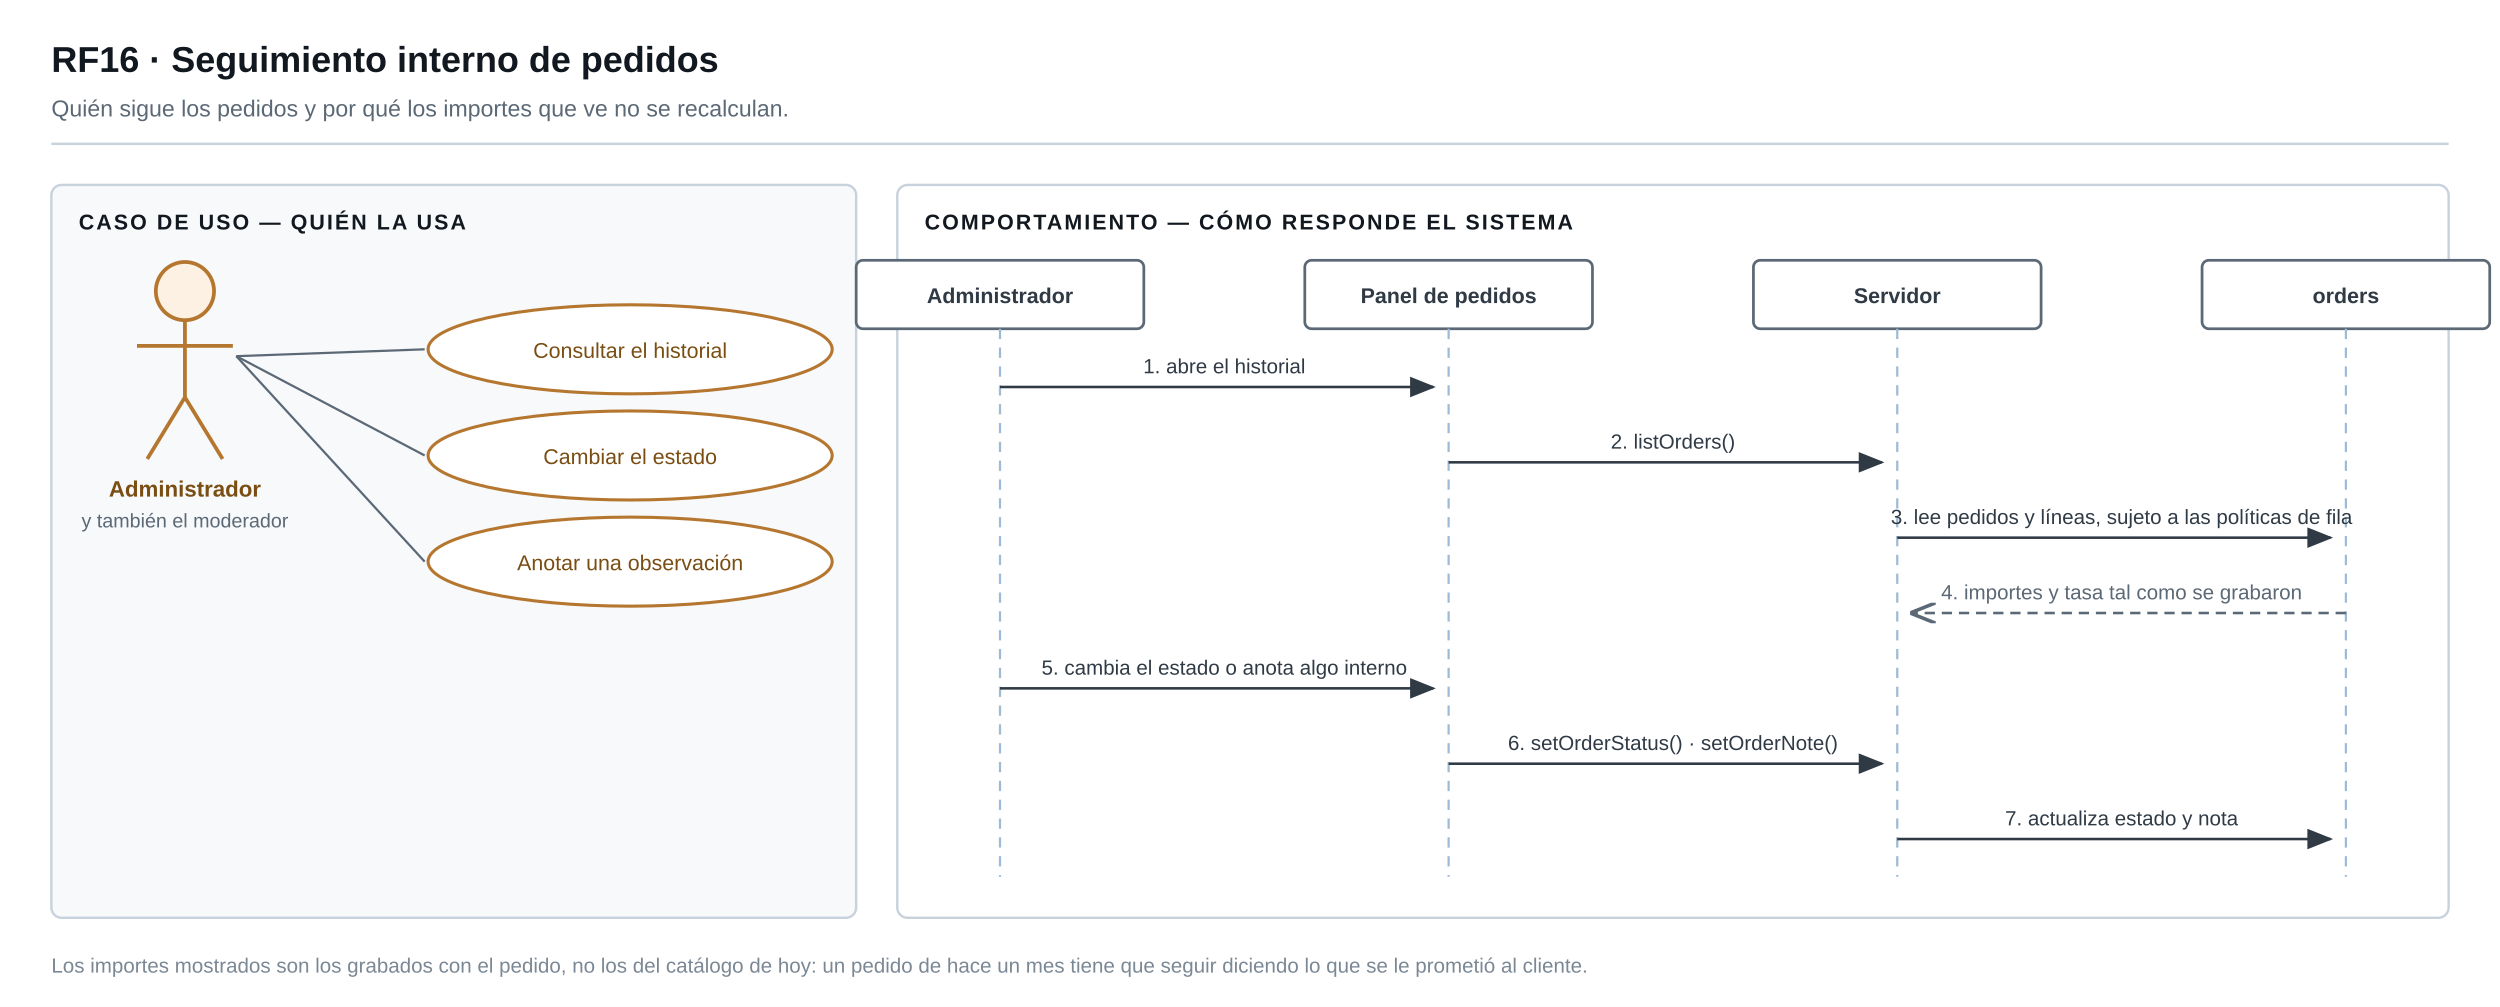
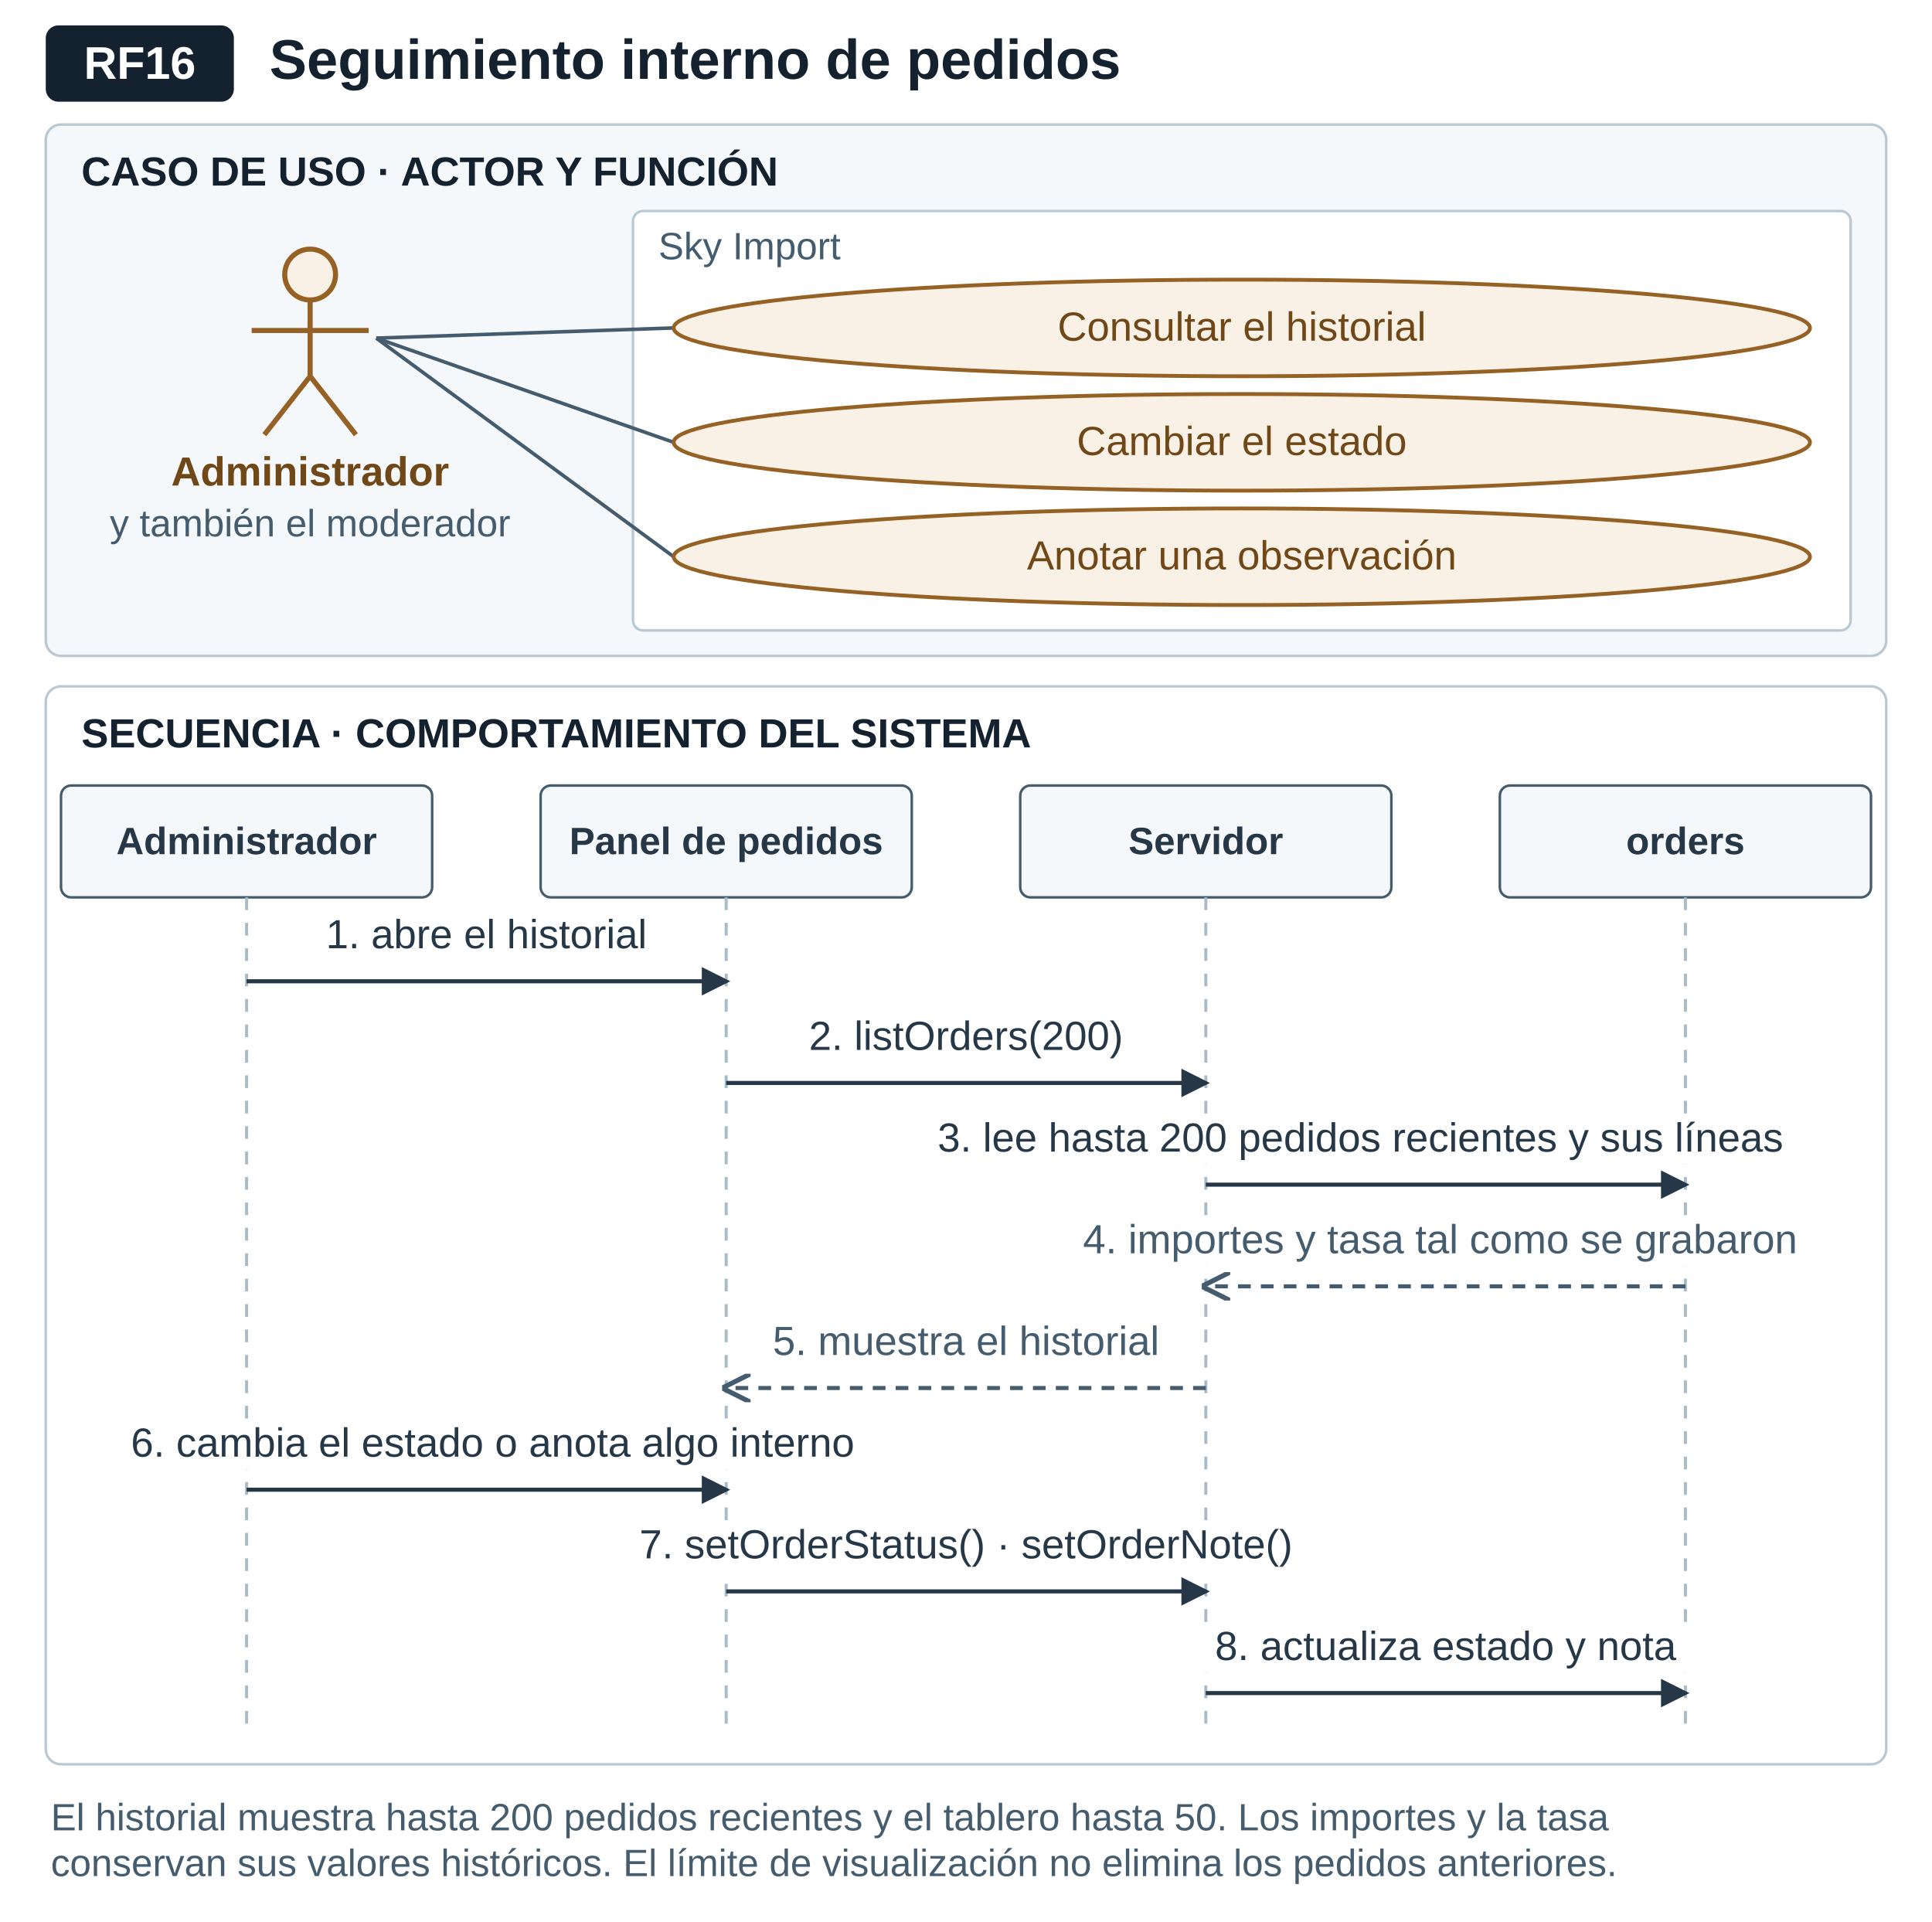
- <svg xmlns="http://www.w3.org/2000/svg" width="1460" height="588" viewBox="0 0 1460 588" font-family="Segoe UI, Arial, sans-serif">
-   <rect width="1460" height="588" fill="#ffffff" />
+ <svg xmlns="http://www.w3.org/2000/svg" width="760" height="756" viewBox="0 0 760 756" font-family="Arial, sans-serif">
+   <rect width="760" height="756" fill="#ffffff" />
  <defs>
-     <marker id="f-llena" markerWidth="10" markerHeight="8" refX="9" refY="4" orient="auto">
-       <path d="M0,0 L10,4 L0,8 z" fill="#2f3a45" />
+     <marker id="f-llena" markerWidth="7" markerHeight="7" refX="6" refY="3.5" orient="auto">
+       <path d="M0,0 L7,3.5 L0,7 z" fill="#263847" />
    </marker>
-     <marker id="f-abierta" markerWidth="10" markerHeight="8" refX="9" refY="4" orient="auto">
-       <path d="M0,0 L10,4 L0,8" fill="none" stroke="#5b6875" stroke-width="1.4" />
+     <marker id="f-abierta" markerWidth="7" markerHeight="7" refX="6" refY="3.5" orient="auto">
+       <path d="M0,0 L7,3.5 L0,7" fill="none" stroke="#455c6e" stroke-width="1.2" />
    </marker>
  </defs>
-   <text x="30" y="42" font-size="21" font-weight="700" fill="#12181f">RF16 · Seguimiento interno de pedidos</text>
-   <text x="30" y="68" font-size="13.5" fill="#5b6875">Quién sigue los pedidos y por qué los importes que ve no se recalculan.</text>
-   <line x1="30" y1="84" x2="1430" y2="84" stroke="#c8d2dc" stroke-width="1.4" />
-   <rect x="30" y="108" width="470" height="428" rx="6" fill="#f7f9fb" stroke="#c8d2dc" stroke-width="1.4" />
-   <text x="46" y="134" font-size="12.5" font-weight="700" fill="#12181f" letter-spacing="1.2">CASO DE USO — QUIÉN LA USA</text>
-   <g stroke="#b5762f" stroke-width="2.2" fill="none">
-     <circle cx="108" cy="170" r="17" fill="#fdf1e3" />
-     <line x1="108" y1="187" x2="108" y2="232" />
-     <line x1="80" y1="202" x2="136" y2="202" />
-     <line x1="108" y1="232" x2="86" y2="268" />
-     <line x1="108" y1="232" x2="130" y2="268" />
+   <rect x="18" y="10" width="74" height="30" rx="5" fill="#14212e" />
+   <text x="55" y="31" text-anchor="middle" font-size="18" font-weight="700" fill="#ffffff">
+     <tspan x="55" dy="0">RF16</tspan>
+   </text>
+   <text x="106" y="31" text-anchor="start" font-size="22" font-weight="700" fill="#14212e">
+     <tspan x="106" dy="0">Seguimiento interno de pedidos</tspan>
+   </text>
+   <rect x="18" y="49" width="724" height="209" rx="6" fill="#f5f8fa" stroke="#bac8d3" />
+   <text x="32" y="73" text-anchor="start" font-size="16" font-weight="700" fill="#14212e">
+     <tspan x="32" dy="0">CASO DE USO · ACTOR Y FUNCIÓN</tspan>
+   </text>
+   <rect x="249" y="83" width="479" height="165" rx="4" fill="#ffffff" stroke="#bac8d3" />
+   <text x="259" y="102" text-anchor="start" font-size="15" font-weight="400" fill="#455c6e">
+     <tspan x="259" dy="0">Sky Import</tspan>
+   </text>
+   <line x1="148" y1="133" x2="265" y2="129" stroke="#455c6e" stroke-width="1.4" />
+   <line x1="148" y1="133" x2="265" y2="174" stroke="#455c6e" stroke-width="1.4" />
+   <line x1="148" y1="133" x2="265" y2="219" stroke="#455c6e" stroke-width="1.4" />
+   <g stroke="#956124" stroke-width="2" fill="none">
+     <circle cx="122" cy="108" r="10" fill="#faf1e6" />
+     <path d="M122 118 v30 m-23,-18 h46 m-23,18 l-18,23 m18,-23 l18,23" />
  </g>
-   <text x="108" y="290" text-anchor="middle" font-size="13" font-weight="700" fill="#7a4d12">Administrador</text>
-   <text x="108" y="308" text-anchor="middle" font-size="11.5" fill="#5b6875">y también el moderador</text>
-   <ellipse cx="368" cy="204" rx="118" ry="26" fill="#ffffff" stroke="#b5762f" stroke-width="1.8" />
-   <text x="368" y="209" text-anchor="middle" font-size="12.5" fill="#7a4d12">Consultar el historial</text>
-   <line x1="138" y1="208" x2="248" y2="204" stroke="#5b6875" stroke-width="1.3" />
-   <ellipse cx="368" cy="266" rx="118" ry="26" fill="#ffffff" stroke="#b5762f" stroke-width="1.8" />
-   <text x="368" y="271" text-anchor="middle" font-size="12.5" fill="#7a4d12">Cambiar el estado</text>
-   <line x1="138" y1="208" x2="248" y2="266" stroke="#5b6875" stroke-width="1.3" />
-   <ellipse cx="368" cy="328" rx="118" ry="26" fill="#ffffff" stroke="#b5762f" stroke-width="1.8" />
-   <text x="368" y="333" text-anchor="middle" font-size="12.5" fill="#7a4d12">Anotar una observación</text>
-   <line x1="138" y1="208" x2="248" y2="328" stroke="#5b6875" stroke-width="1.3" />
-   <rect x="524" y="108" width="906" height="428" rx="6" fill="#ffffff" stroke="#c8d2dc" stroke-width="1.4" />
-   <text x="540" y="134" font-size="12.5" font-weight="700" fill="#12181f" letter-spacing="1.2">COMPORTAMIENTO — CÓMO RESPONDE EL SISTEMA</text>
-   <rect x="500" y="152" width="168" height="40" rx="4" fill="#ffffff" stroke="#5b6875" stroke-width="1.6" />
-   <text x="584" y="177" text-anchor="middle" font-size="12.5" font-weight="700" fill="#2f3a45">Administrador</text>
-   <line x1="584" y1="192" x2="584" y2="512" stroke="#9dbad6" stroke-width="1.3" stroke-dasharray="6 5" />
-   <rect x="762" y="152" width="168" height="40" rx="4" fill="#ffffff" stroke="#5b6875" stroke-width="1.6" />
-   <text x="846" y="177" text-anchor="middle" font-size="12.5" font-weight="700" fill="#2f3a45">Panel de pedidos</text>
-   <line x1="846" y1="192" x2="846" y2="512" stroke="#9dbad6" stroke-width="1.3" stroke-dasharray="6 5" />
-   <rect x="1024" y="152" width="168" height="40" rx="4" fill="#ffffff" stroke="#5b6875" stroke-width="1.6" />
-   <text x="1108" y="177" text-anchor="middle" font-size="12.5" font-weight="700" fill="#2f3a45">Servidor</text>
-   <line x1="1108" y1="192" x2="1108" y2="512" stroke="#9dbad6" stroke-width="1.3" stroke-dasharray="6 5" />
-   <rect x="1286" y="152" width="168" height="40" rx="4" fill="#ffffff" stroke="#5b6875" stroke-width="1.6" />
-   <text x="1370" y="177" text-anchor="middle" font-size="12.5" font-weight="700" fill="#2f3a45">orders</text>
-   <line x1="1370" y1="192" x2="1370" y2="512" stroke="#9dbad6" stroke-width="1.3" stroke-dasharray="6 5" />
-   <line x1="584" y1="226" x2="837" y2="226" stroke="#2f3a45" stroke-width="1.5" marker-end="url(#f-llena)" />
-   <text x="715" y="218" text-anchor="middle" font-size="12" fill="#2f3a45">1. abre el historial</text>
-   <line x1="846" y1="270" x2="1099" y2="270" stroke="#2f3a45" stroke-width="1.5" marker-end="url(#f-llena)" />
-   <text x="977" y="262" text-anchor="middle" font-size="12" fill="#2f3a45">2. listOrders()</text>
-   <line x1="1108" y1="314" x2="1361" y2="314" stroke="#2f3a45" stroke-width="1.5" marker-end="url(#f-llena)" />
-   <text x="1239" y="306" text-anchor="middle" font-size="12" fill="#2f3a45">3. lee pedidos y líneas, sujeto a las políticas de fila</text>
-   <line x1="1370" y1="358" x2="1117" y2="358" stroke="#5b6875" stroke-width="1.5" stroke-dasharray="6 4" marker-end="url(#f-abierta)" />
-   <text x="1239" y="350" text-anchor="middle" font-size="12" fill="#5b6875">4. importes y tasa tal como se grabaron</text>
-   <line x1="584" y1="402" x2="837" y2="402" stroke="#2f3a45" stroke-width="1.5" marker-end="url(#f-llena)" />
-   <text x="715" y="394" text-anchor="middle" font-size="12" fill="#2f3a45">5. cambia el estado o anota algo interno</text>
-   <line x1="846" y1="446" x2="1099" y2="446" stroke="#2f3a45" stroke-width="1.5" marker-end="url(#f-llena)" />
-   <text x="977" y="438" text-anchor="middle" font-size="12" fill="#2f3a45">6. setOrderStatus() · setOrderNote()</text>
-   <line x1="1108" y1="490" x2="1361" y2="490" stroke="#2f3a45" stroke-width="1.5" marker-end="url(#f-llena)" />
-   <text x="1239" y="482" text-anchor="middle" font-size="12" fill="#2f3a45">7. actualiza estado y nota</text>
-   <text x="30" y="568" font-size="12" fill="#7a8794">Los importes mostrados son los grabados con el pedido, no los del catálogo de hoy: un pedido de hace un mes tiene que seguir diciendo lo que se le prometió al cliente.</text>
+   <text x="122" y="191" text-anchor="middle" font-size="16" font-weight="700" fill="#704716">
+     <tspan x="122" dy="0">Administrador</tspan>
+   </text>
+   <text x="122" y="211" text-anchor="middle" font-size="15" font-weight="400" fill="#455c6e">
+     <tspan x="122" dy="0">y también el moderador</tspan>
+   </text>
+   <ellipse cx="488.5" cy="129" rx="223.5" ry="19" fill="#faf1e6" stroke="#956124" stroke-width="1.5" />
+   <text x="488.5" y="134" text-anchor="middle" font-size="16" font-weight="400" fill="#704716">
+     <tspan x="488.5" dy="0">Consultar el historial</tspan>
+   </text>
+   <ellipse cx="488.5" cy="174" rx="223.5" ry="19" fill="#faf1e6" stroke="#956124" stroke-width="1.5" />
+   <text x="488.5" y="179" text-anchor="middle" font-size="16" font-weight="400" fill="#704716">
+     <tspan x="488.5" dy="0">Cambiar el estado</tspan>
+   </text>
+   <ellipse cx="488.5" cy="219" rx="223.5" ry="19" fill="#faf1e6" stroke="#956124" stroke-width="1.5" />
+   <text x="488.5" y="224" text-anchor="middle" font-size="16" font-weight="400" fill="#704716">
+     <tspan x="488.5" dy="0">Anotar una observación</tspan>
+   </text>
+   <rect x="18" y="270" width="724" height="424" rx="6" fill="#ffffff" stroke="#bac8d3" />
+   <text x="32" y="294" text-anchor="start" font-size="16" font-weight="700" fill="#14212e">
+     <tspan x="32" dy="0">SECUENCIA · COMPORTAMIENTO DEL SISTEMA</tspan>
+   </text>
+   <rect x="24" y="309" width="146" height="44" rx="4" fill="#f5f8fa" stroke="#455c6e" />
+   <text x="97" y="336" text-anchor="middle" font-size="15" font-weight="700" fill="#263847">
+     <tspan x="97" dy="0">Administrador</tspan>
+   </text>
+   <line x1="97" y1="353" x2="97" y2="682" stroke="#a8bbc9" stroke-width="1.2" stroke-dasharray="5 5" />
+   <rect x="212.667" y="309" width="146" height="44" rx="4" fill="#f5f8fa" stroke="#455c6e" />
+   <text x="285.667" y="336" text-anchor="middle" font-size="15" font-weight="700" fill="#263847">
+     <tspan x="285.667" dy="0">Panel de pedidos</tspan>
+   </text>
+   <line x1="285.667" y1="353" x2="285.667" y2="682" stroke="#a8bbc9" stroke-width="1.2" stroke-dasharray="5 5" />
+   <rect x="401.333" y="309" width="146" height="44" rx="4" fill="#f5f8fa" stroke="#455c6e" />
+   <text x="474.333" y="336" text-anchor="middle" font-size="15" font-weight="700" fill="#263847">
+     <tspan x="474.333" dy="0">Servidor</tspan>
+   </text>
+   <line x1="474.333" y1="353" x2="474.333" y2="682" stroke="#a8bbc9" stroke-width="1.2" stroke-dasharray="5 5" />
+   <rect x="590" y="309" width="146" height="44" rx="4" fill="#f5f8fa" stroke="#455c6e" />
+   <text x="663" y="336" text-anchor="middle" font-size="15" font-weight="700" fill="#263847">
+     <tspan x="663" dy="0">orders</tspan>
+   </text>
+   <line x1="663" y1="353" x2="663" y2="682" stroke="#a8bbc9" stroke-width="1.2" stroke-dasharray="5 5" />
+   <rect x="114.573" y="359" width="153.52" height="19" rx="2" fill="#ffffff" />
+   <text x="191.333" y="373" text-anchor="middle" font-size="16" font-weight="400" fill="#263847">
+     <tspan x="191.333" dy="0">1. abre el historial</tspan>
+   </text>
+   <line x1="97" y1="386" x2="285.667" y2="386" stroke="#263847" stroke-width="1.6" marker-end="url(#f-llena)" />
+   <rect x="300.68" y="399" width="158.64" height="19" rx="2" fill="#ffffff" />
+   <text x="380" y="413" text-anchor="middle" font-size="16" font-weight="400" fill="#263847">
+     <tspan x="380" dy="0">2. listOrders(200)</tspan>
+   </text>
+   <line x1="285.667" y1="426" x2="474.333" y2="426" stroke="#263847" stroke-width="1.6" marker-end="url(#f-llena)" />
+   <rect x="348.32" y="439" width="373.68" height="19" rx="2" fill="#ffffff" />
+   <text x="535.16" y="453" text-anchor="middle" font-size="16" font-weight="400" fill="#263847">
+     <tspan x="535.16" dy="0">3. lee hasta 200 pedidos recientes y sus líneas</tspan>
+   </text>
+   <line x1="474.333" y1="466" x2="663" y2="466" stroke="#263847" stroke-width="1.6" marker-end="url(#f-llena)" />
+   <rect x="411.04" y="479" width="310.96" height="19" rx="2" fill="#ffffff" />
+   <text x="566.52" y="493" text-anchor="middle" font-size="16" font-weight="400" fill="#455c6e">
+     <tspan x="566.52" dy="0">4. importes y tasa tal como se grabaron</tspan>
+   </text>
+   <line x1="663" y1="506" x2="474.333" y2="506" stroke="#455c6e" stroke-width="1.6" stroke-dasharray="5 4" marker-end="url(#f-abierta)" />
+   <rect x="290.28" y="519" width="179.44" height="19" rx="2" fill="#ffffff" />
+   <text x="380" y="533" text-anchor="middle" font-size="16" font-weight="400" fill="#455c6e">
+     <tspan x="380" dy="0">5. muestra el historial</tspan>
+   </text>
+   <line x1="474.333" y1="546" x2="285.667" y2="546" stroke="#455c6e" stroke-width="1.6" stroke-dasharray="5 4" marker-end="url(#f-abierta)" />
+   <rect x="38" y="559" width="311.6" height="19" rx="2" fill="#ffffff" />
+   <text x="193.8" y="573" text-anchor="middle" font-size="16" font-weight="400" fill="#263847">
+     <tspan x="193.8" dy="0">6. cambia el estado o anota algo interno</tspan>
+   </text>
+   <line x1="97" y1="586" x2="285.667" y2="586" stroke="#263847" stroke-width="1.6" marker-end="url(#f-llena)" />
+   <rect x="222.6" y="599" width="314.8" height="19" rx="2" fill="#ffffff" />
+   <text x="380" y="613" text-anchor="middle" font-size="16" font-weight="400" fill="#263847">
+     <tspan x="380" dy="0">7. setOrderStatus() · setOrderNote()</tspan>
+   </text>
+   <line x1="285.667" y1="626" x2="474.333" y2="626" stroke="#263847" stroke-width="1.6" marker-end="url(#f-llena)" />
+   <rect x="463.827" y="639" width="209.68" height="19" rx="2" fill="#ffffff" />
+   <text x="568.667" y="653" text-anchor="middle" font-size="16" font-weight="400" fill="#263847">
+     <tspan x="568.667" dy="0">8. actualiza estado y nota</tspan>
+   </text>
+   <line x1="474.333" y1="666" x2="663" y2="666" stroke="#263847" stroke-width="1.6" marker-end="url(#f-llena)" />
+   <text x="20" y="720" text-anchor="start" font-size="15" font-weight="400" fill="#455c6e">
+     <tspan x="20" dy="0">El historial muestra hasta 200 pedidos recientes y el tablero hasta 50. Los importes y la tasa</tspan>
+     <tspan x="20" dy="18">conservan sus valores históricos. El límite de visualización no elimina los pedidos anteriores.</tspan>
+   </text>
</svg>
